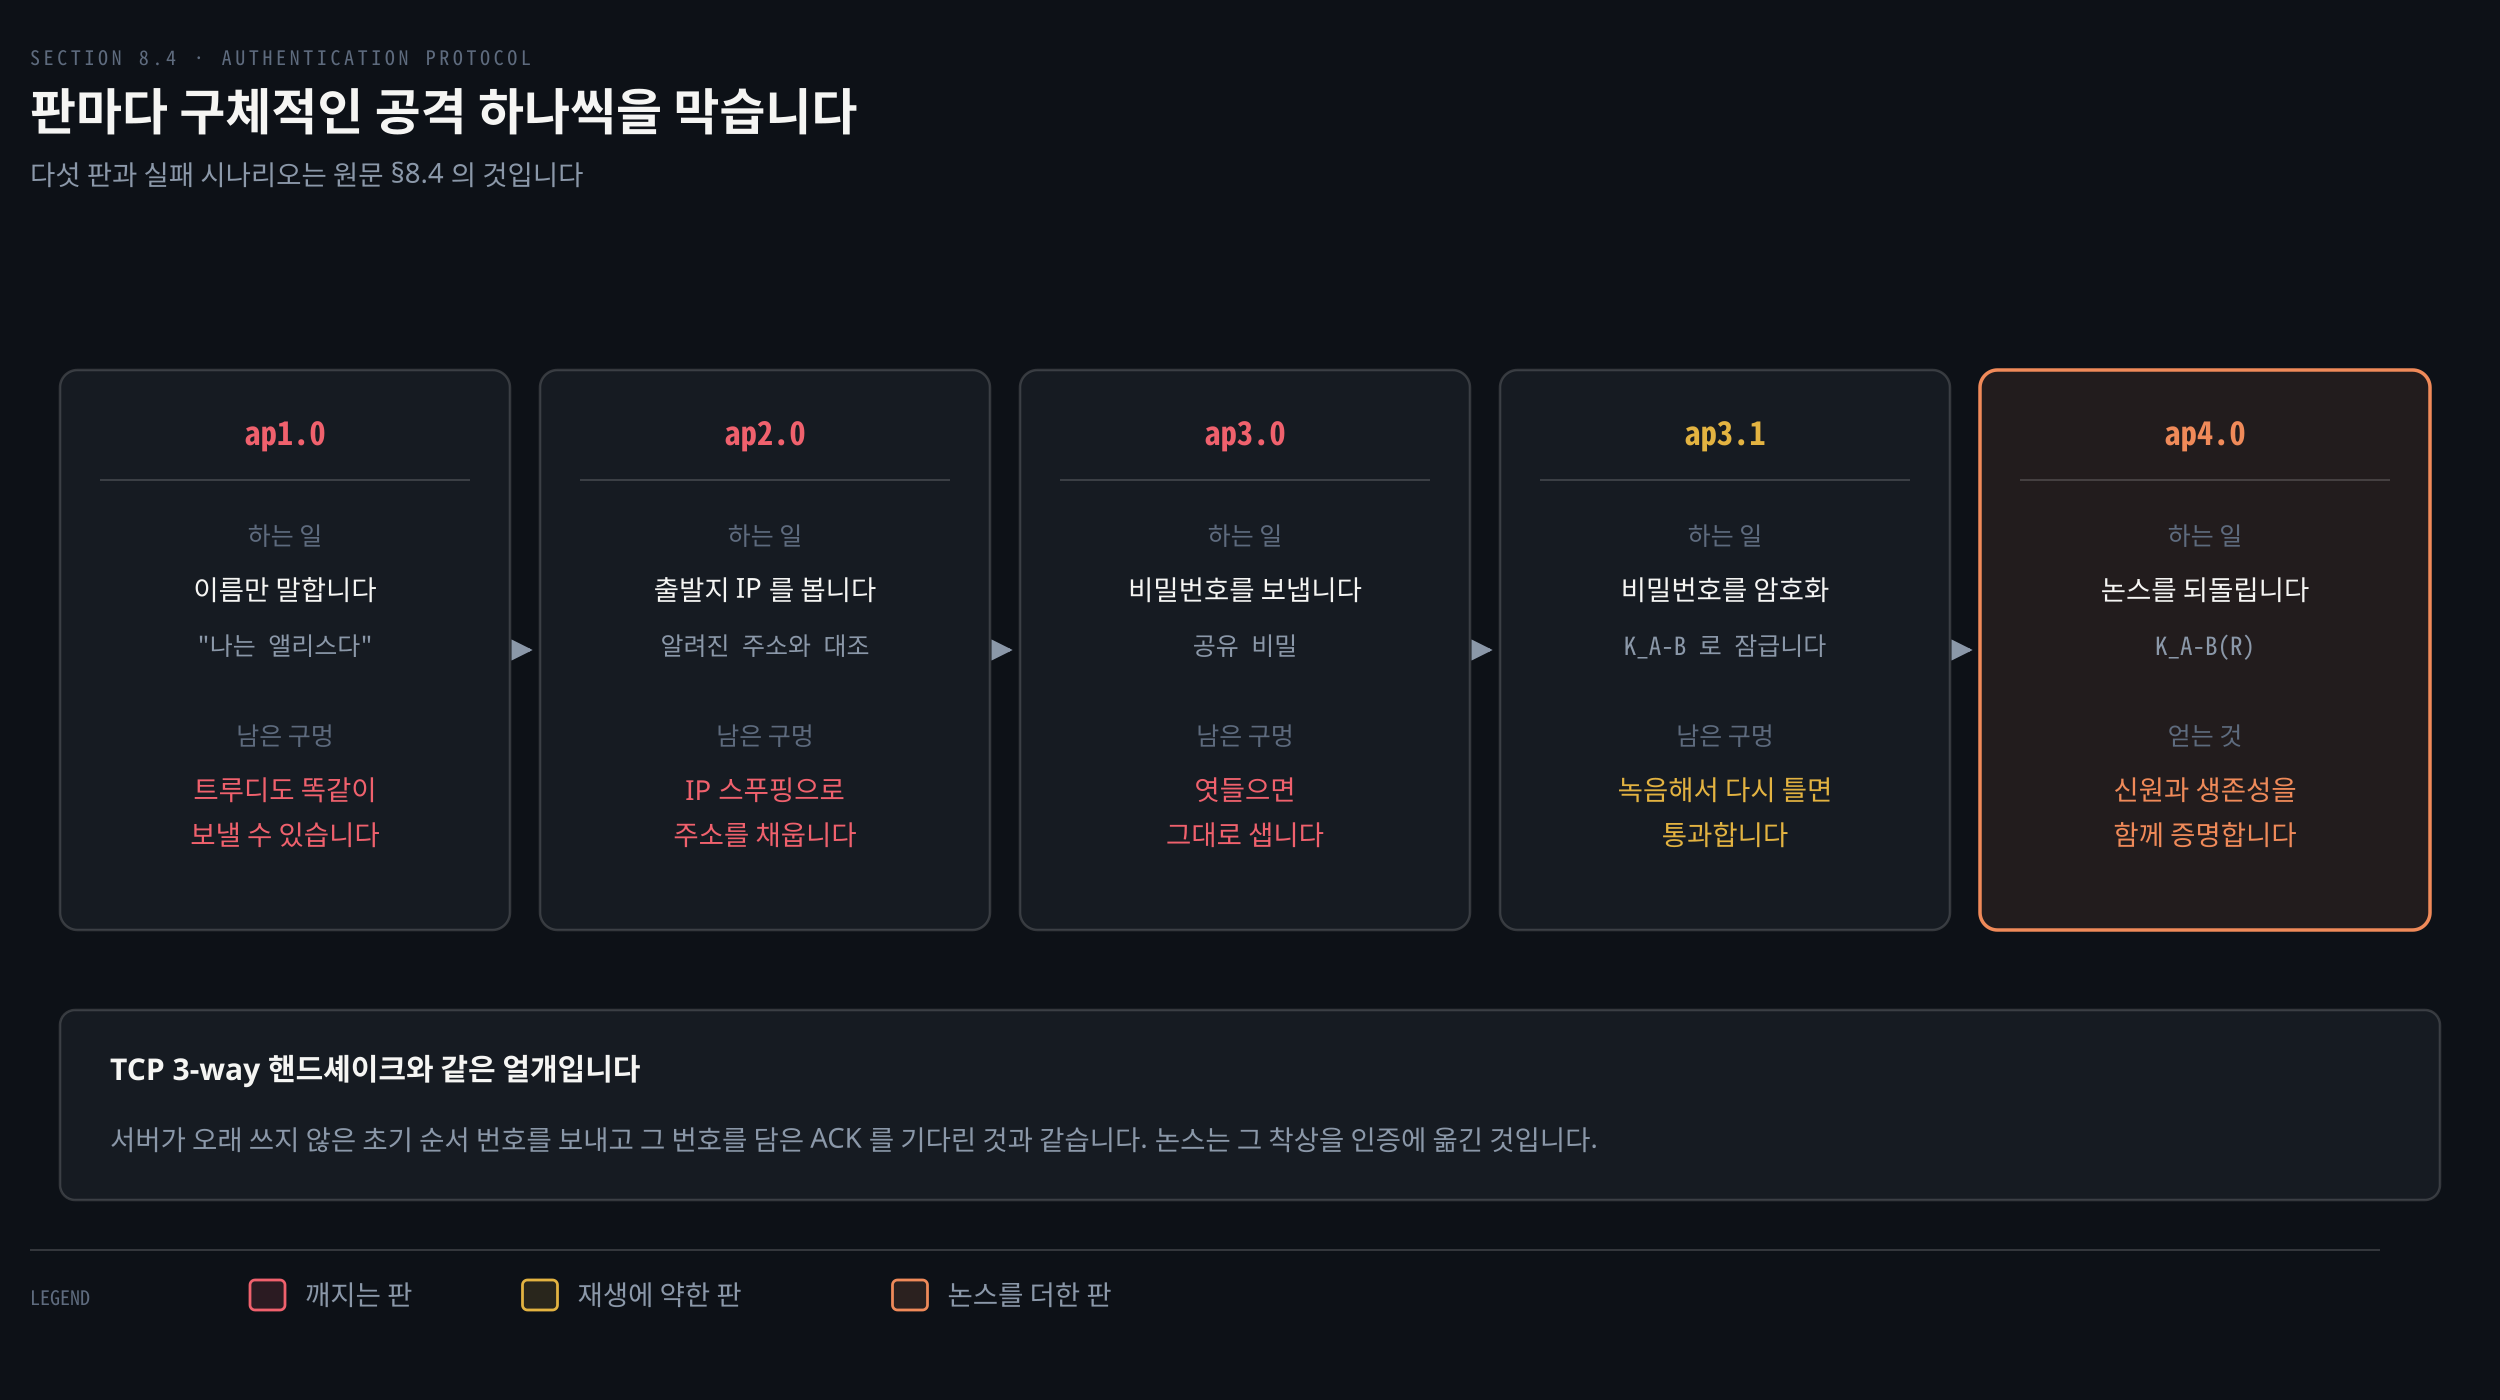
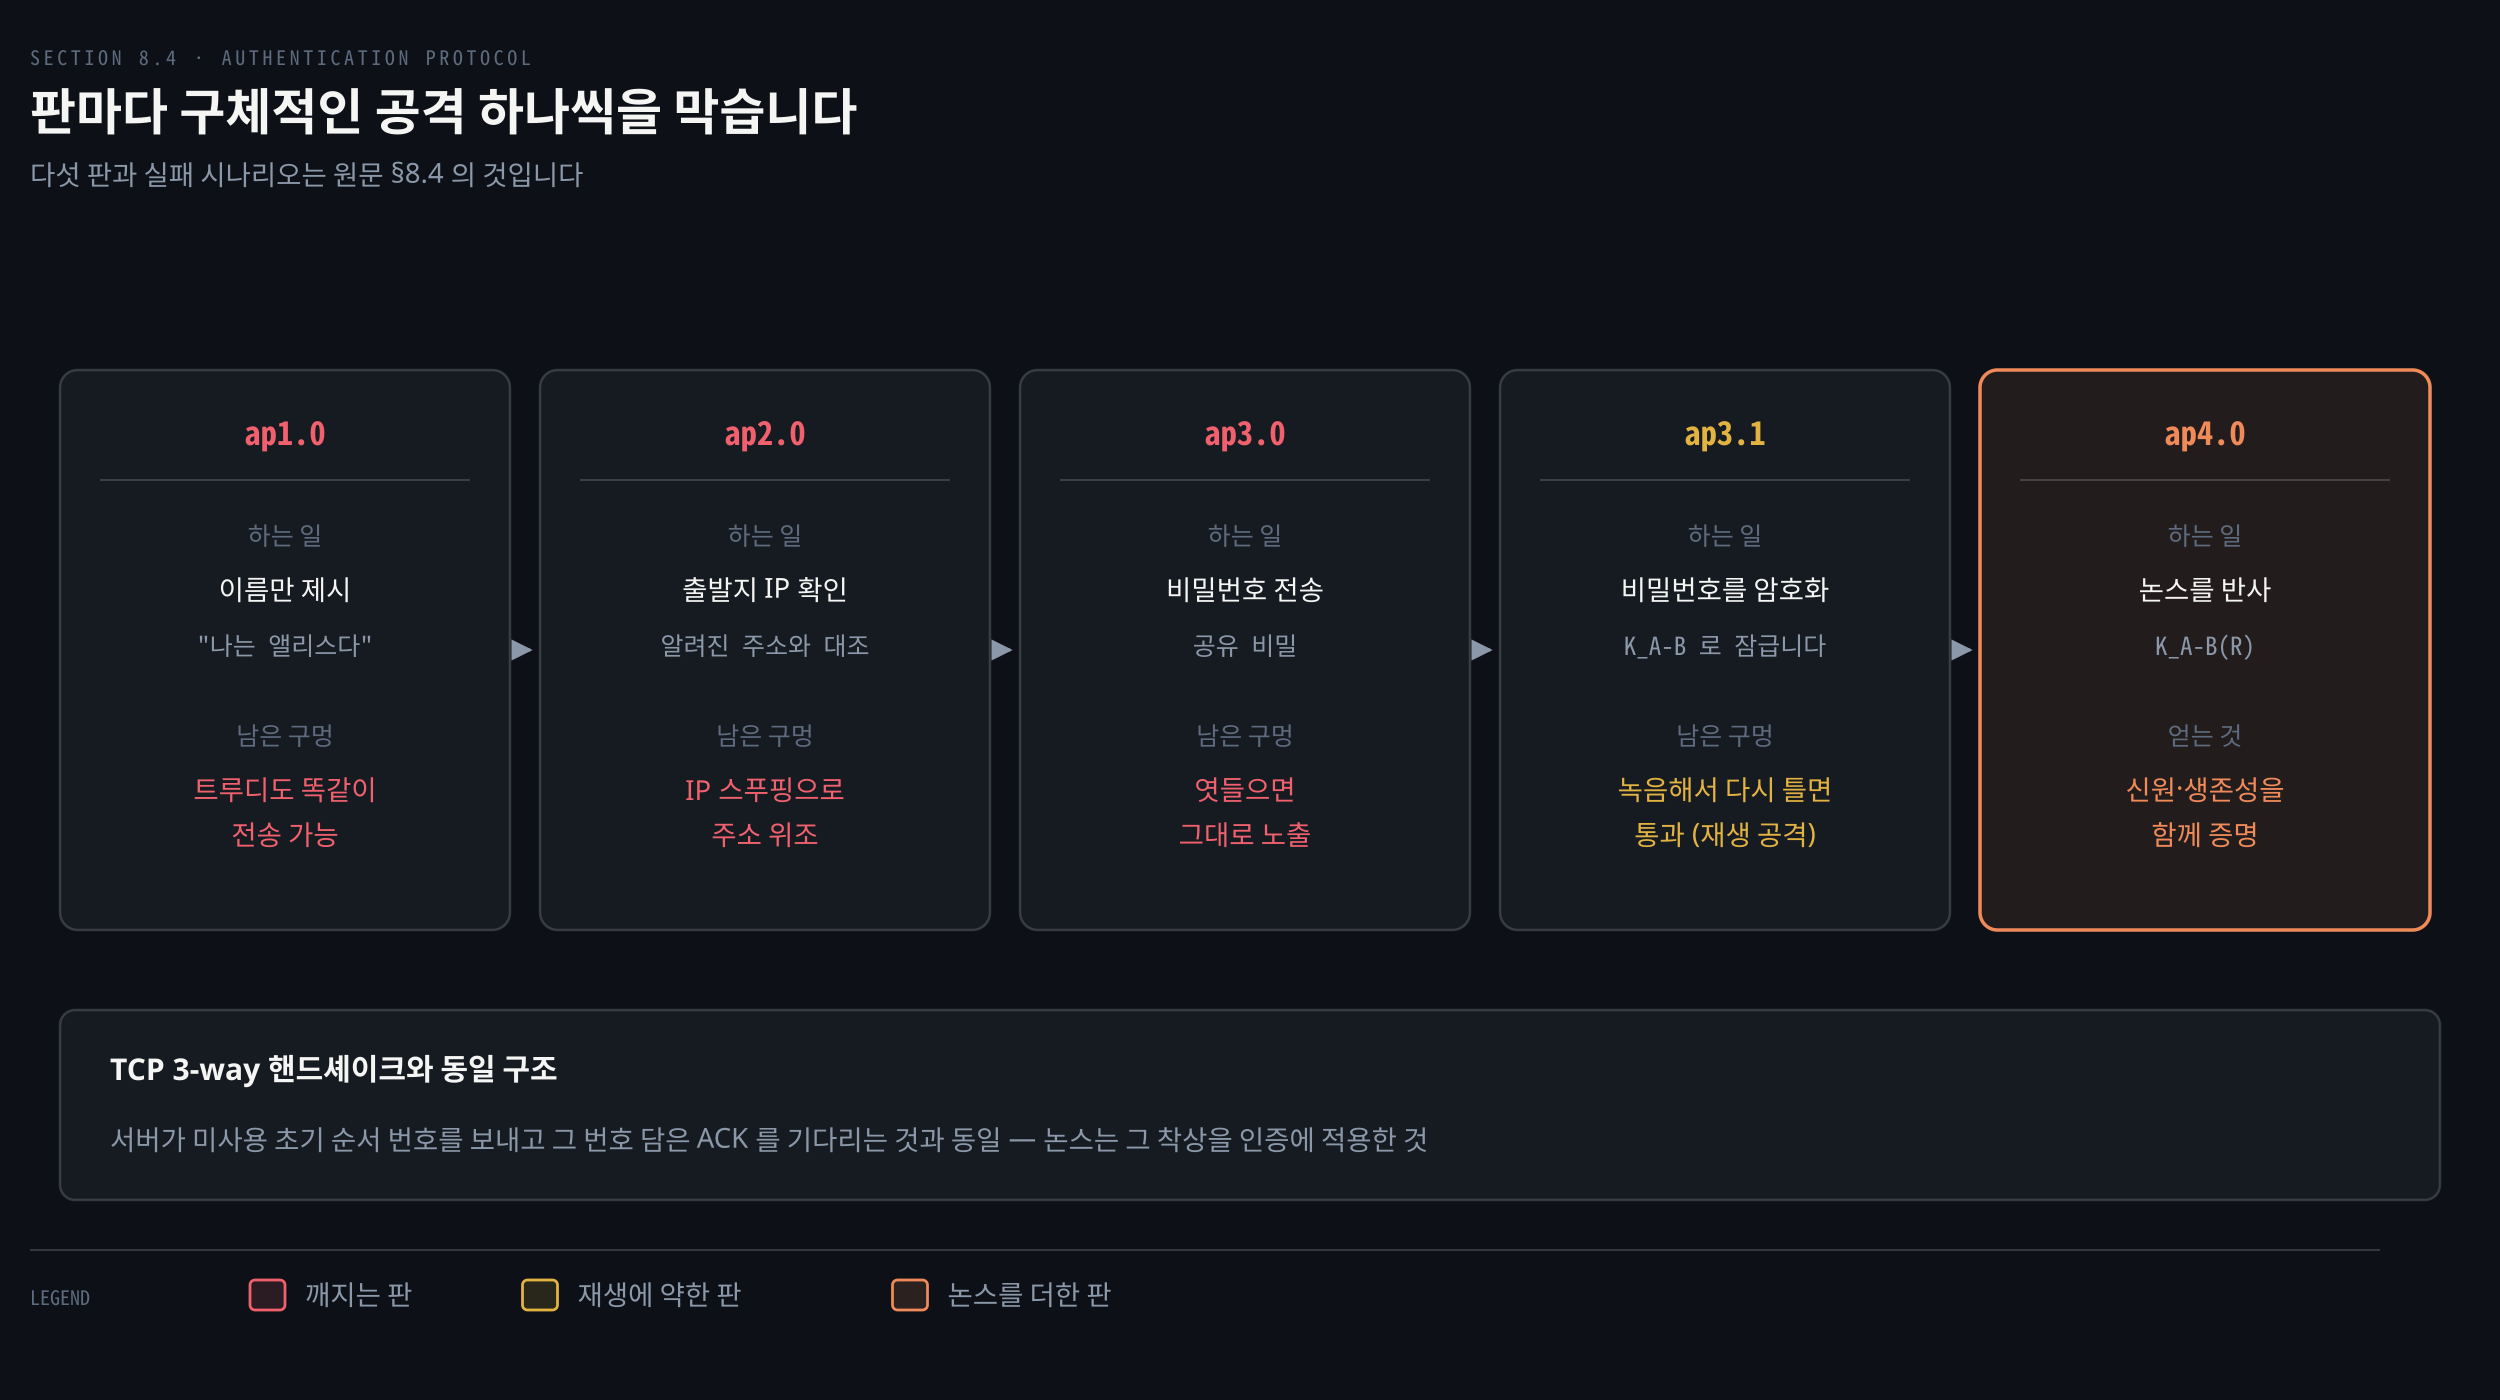
<svg xmlns="http://www.w3.org/2000/svg" viewBox="0 0 1000 560" width="100%" role="img" aria-labelledby="dt dd">
  <defs>
    <marker id="ar" viewBox="0 0 8 8" refX="7" refY="4" markerWidth="6.5" markerHeight="6.5" orient="auto">
      <path d="M0 0 L8 4 L0 8 z" fill="#8B98A9" />
    </marker>
    <marker id="ok" viewBox="0 0 8 8" refX="7" refY="4" markerWidth="6.5" markerHeight="6.5" orient="auto">
      <path d="M0 0 L8 4 L0 8 z" fill="#3FB98C" />
    </marker>
    <marker id="warn" viewBox="0 0 8 8" refX="7" refY="4" markerWidth="6.5" markerHeight="6.5" orient="auto">
      <path d="M0 0 L8 4 L0 8 z" fill="#E3B341" />
    </marker>
    <marker id="bad" viewBox="0 0 8 8" refX="7" refY="4" markerWidth="6.5" markerHeight="6.5" orient="auto">
      <path d="M0 0 L8 4 L0 8 z" fill="#F0616D" />
    </marker>
    <marker id="info" viewBox="0 0 8 8" refX="7" refY="4" markerWidth="6.5" markerHeight="6.5" orient="auto">
      <path d="M0 0 L8 4 L0 8 z" fill="#6A95D8" />
    </marker>
    <marker id="acc" viewBox="0 0 8 8" refX="7" refY="4" markerWidth="6.5" markerHeight="6.5" orient="auto">
      <path d="M0 0 L8 4 L0 8 z" fill="#F08A59" />
    </marker>
    <marker id="soft" viewBox="0 0 8 8" refX="7" refY="4" markerWidth="6.5" markerHeight="6.5" orient="auto">
      <path d="M0 0 L8 4 L0 8 z" fill="#5E6B7E" />
    </marker>
  </defs>
  <rect width="1000" height="560" fill="#0D1117" />
  <text x="12" y="26" font-family="'Geist Mono','Noto Sans Mono CJK KR',monospace" font-size="8" letter-spacing="0.18em" fill="#5E6B7E">SECTION 8.4 · AUTHENTICATION PROTOCOL</text>
  <text x="12" y="52" font-family="'Geist','Apple SD Gothic Neo','Noto Sans KR','Malgun Gothic',sans-serif" font-size="20" font-weight="600" fill="#F5F5F3">판마다 구체적인 공격 하나씩을 막습니다</text>
  <text x="12" y="74" font-family="'Geist','Apple SD Gothic Neo','Noto Sans KR','Malgun Gothic',sans-serif" font-size="11" fill="#8B98A9">다섯 판과 실패 시나리오는 원문 §8.4 의 것입니다</text>
  <rect x="24" y="148" width="180" height="224" rx="7" fill="#161B22" stroke="rgba(191,192,192,0.22)" stroke-width="1.0" />
  <text x="114.0" y="178" text-anchor="middle" font-family="'Geist Mono','Noto Sans Mono CJK KR',monospace" font-size="13" font-weight="600" fill="#F0616D">ap1.0</text>
  <line x1="40" y1="192" x2="188" y2="192" stroke="rgba(191,192,192,0.22)" stroke-width="0.8" />
  <text x="114.0" y="218" text-anchor="middle" font-family="'Geist','Apple SD Gothic Neo','Noto Sans KR','Malgun Gothic',sans-serif" font-size="10" font-weight="400" fill="#5E6B7E">하는 일</text>
-   <text x="114.0" y="240" text-anchor="middle" font-family="'Geist','Apple SD Gothic Neo','Noto Sans KR','Malgun Gothic',sans-serif" font-size="11" font-weight="400" fill="#F5F5F3">이름만 말합니다</text>
+   <text x="114.0" y="240" text-anchor="middle" font-family="'Geist','Apple SD Gothic Neo','Noto Sans KR','Malgun Gothic',sans-serif" font-size="11" font-weight="400" fill="#F5F5F3">이름만 제시</text>
  <text x="114.0" y="262" text-anchor="middle" font-family="'Geist Mono','Noto Sans Mono CJK KR',monospace" font-size="10" font-weight="400" fill="#8B98A9">"나는 앨리스다"</text>
  <text x="114.0" y="298" text-anchor="middle" font-family="'Geist','Apple SD Gothic Neo','Noto Sans KR','Malgun Gothic',sans-serif" font-size="10" font-weight="400" fill="#5E6B7E">남은 구멍</text>
  <text x="114.0" y="320" text-anchor="middle" font-family="'Geist','Apple SD Gothic Neo','Noto Sans KR','Malgun Gothic',sans-serif" font-size="11" font-weight="400" fill="#F0616D">트루디도 똑같이</text>
-   <text x="114.0" y="338" text-anchor="middle" font-family="'Geist','Apple SD Gothic Neo','Noto Sans KR','Malgun Gothic',sans-serif" font-size="11" font-weight="400" fill="#F0616D">보낼 수 있습니다</text>
+   <text x="114.0" y="338" text-anchor="middle" font-family="'Geist','Apple SD Gothic Neo','Noto Sans KR','Malgun Gothic',sans-serif" font-size="11" font-weight="400" fill="#F0616D">전송 가능</text>
  <rect x="216" y="148" width="180" height="224" rx="7" fill="#161B22" stroke="rgba(191,192,192,0.22)" stroke-width="1.0" />
  <text x="306.0" y="178" text-anchor="middle" font-family="'Geist Mono','Noto Sans Mono CJK KR',monospace" font-size="13" font-weight="600" fill="#F0616D">ap2.0</text>
  <line x1="232" y1="192" x2="380" y2="192" stroke="rgba(191,192,192,0.22)" stroke-width="0.8" />
  <text x="306.0" y="218" text-anchor="middle" font-family="'Geist','Apple SD Gothic Neo','Noto Sans KR','Malgun Gothic',sans-serif" font-size="10" font-weight="400" fill="#5E6B7E">하는 일</text>
-   <text x="306.0" y="240" text-anchor="middle" font-family="'Geist','Apple SD Gothic Neo','Noto Sans KR','Malgun Gothic',sans-serif" font-size="11" font-weight="400" fill="#F5F5F3">출발지 IP 를 봅니다</text>
+   <text x="306.0" y="240" text-anchor="middle" font-family="'Geist','Apple SD Gothic Neo','Noto Sans KR','Malgun Gothic',sans-serif" font-size="11" font-weight="400" fill="#F5F5F3">출발지 IP 확인</text>
  <text x="306.0" y="262" text-anchor="middle" font-family="'Geist Mono','Noto Sans Mono CJK KR',monospace" font-size="10" font-weight="400" fill="#8B98A9">알려진 주소와 대조</text>
  <text x="306.0" y="298" text-anchor="middle" font-family="'Geist','Apple SD Gothic Neo','Noto Sans KR','Malgun Gothic',sans-serif" font-size="10" font-weight="400" fill="#5E6B7E">남은 구멍</text>
  <text x="306.0" y="320" text-anchor="middle" font-family="'Geist','Apple SD Gothic Neo','Noto Sans KR','Malgun Gothic',sans-serif" font-size="11" font-weight="400" fill="#F0616D">IP 스푸핑으로</text>
-   <text x="306.0" y="338" text-anchor="middle" font-family="'Geist','Apple SD Gothic Neo','Noto Sans KR','Malgun Gothic',sans-serif" font-size="11" font-weight="400" fill="#F0616D">주소를 채웁니다</text>
+   <text x="306.0" y="338" text-anchor="middle" font-family="'Geist','Apple SD Gothic Neo','Noto Sans KR','Malgun Gothic',sans-serif" font-size="11" font-weight="400" fill="#F0616D">주소 위조</text>
  <rect x="408" y="148" width="180" height="224" rx="7" fill="#161B22" stroke="rgba(191,192,192,0.22)" stroke-width="1.0" />
  <text x="498.0" y="178" text-anchor="middle" font-family="'Geist Mono','Noto Sans Mono CJK KR',monospace" font-size="13" font-weight="600" fill="#F0616D">ap3.0</text>
  <line x1="424" y1="192" x2="572" y2="192" stroke="rgba(191,192,192,0.22)" stroke-width="0.8" />
  <text x="498.0" y="218" text-anchor="middle" font-family="'Geist','Apple SD Gothic Neo','Noto Sans KR','Malgun Gothic',sans-serif" font-size="10" font-weight="400" fill="#5E6B7E">하는 일</text>
-   <text x="498.0" y="240" text-anchor="middle" font-family="'Geist','Apple SD Gothic Neo','Noto Sans KR','Malgun Gothic',sans-serif" font-size="11" font-weight="400" fill="#F5F5F3">비밀번호를 보냅니다</text>
+   <text x="498.0" y="240" text-anchor="middle" font-family="'Geist','Apple SD Gothic Neo','Noto Sans KR','Malgun Gothic',sans-serif" font-size="11" font-weight="400" fill="#F5F5F3">비밀번호 전송</text>
  <text x="498.0" y="262" text-anchor="middle" font-family="'Geist Mono','Noto Sans Mono CJK KR',monospace" font-size="10" font-weight="400" fill="#8B98A9">공유 비밀</text>
  <text x="498.0" y="298" text-anchor="middle" font-family="'Geist','Apple SD Gothic Neo','Noto Sans KR','Malgun Gothic',sans-serif" font-size="10" font-weight="400" fill="#5E6B7E">남은 구멍</text>
  <text x="498.0" y="320" text-anchor="middle" font-family="'Geist','Apple SD Gothic Neo','Noto Sans KR','Malgun Gothic',sans-serif" font-size="11" font-weight="400" fill="#F0616D">엿들으면</text>
-   <text x="498.0" y="338" text-anchor="middle" font-family="'Geist','Apple SD Gothic Neo','Noto Sans KR','Malgun Gothic',sans-serif" font-size="11" font-weight="400" fill="#F0616D">그대로 샙니다</text>
+   <text x="498.0" y="338" text-anchor="middle" font-family="'Geist','Apple SD Gothic Neo','Noto Sans KR','Malgun Gothic',sans-serif" font-size="11" font-weight="400" fill="#F0616D">그대로 노출</text>
  <rect x="600" y="148" width="180" height="224" rx="7" fill="#161B22" stroke="rgba(191,192,192,0.22)" stroke-width="1.0" />
  <text x="690.0" y="178" text-anchor="middle" font-family="'Geist Mono','Noto Sans Mono CJK KR',monospace" font-size="13" font-weight="600" fill="#E3B341">ap3.1</text>
  <line x1="616" y1="192" x2="764" y2="192" stroke="rgba(191,192,192,0.22)" stroke-width="0.8" />
  <text x="690.0" y="218" text-anchor="middle" font-family="'Geist','Apple SD Gothic Neo','Noto Sans KR','Malgun Gothic',sans-serif" font-size="10" font-weight="400" fill="#5E6B7E">하는 일</text>
  <text x="690.0" y="240" text-anchor="middle" font-family="'Geist','Apple SD Gothic Neo','Noto Sans KR','Malgun Gothic',sans-serif" font-size="11" font-weight="400" fill="#F5F5F3">비밀번호를 암호화</text>
  <text x="690.0" y="262" text-anchor="middle" font-family="'Geist Mono','Noto Sans Mono CJK KR',monospace" font-size="10" font-weight="400" fill="#8B98A9">K_A-B 로 잠급니다</text>
  <text x="690.0" y="298" text-anchor="middle" font-family="'Geist','Apple SD Gothic Neo','Noto Sans KR','Malgun Gothic',sans-serif" font-size="10" font-weight="400" fill="#5E6B7E">남은 구멍</text>
  <text x="690.0" y="320" text-anchor="middle" font-family="'Geist','Apple SD Gothic Neo','Noto Sans KR','Malgun Gothic',sans-serif" font-size="11" font-weight="400" fill="#E3B341">녹음해서 다시 틀면</text>
-   <text x="690.0" y="338" text-anchor="middle" font-family="'Geist','Apple SD Gothic Neo','Noto Sans KR','Malgun Gothic',sans-serif" font-size="11" font-weight="400" fill="#E3B341">통과합니다</text>
+   <text x="690.0" y="338" text-anchor="middle" font-family="'Geist','Apple SD Gothic Neo','Noto Sans KR','Malgun Gothic',sans-serif" font-size="11" font-weight="400" fill="#E3B341">통과 (재생 공격)</text>
  <rect x="792" y="148" width="180" height="224" rx="7" fill="#F08A5918" stroke="#F08A59" stroke-width="1.4" />
  <text x="882.0" y="178" text-anchor="middle" font-family="'Geist Mono','Noto Sans Mono CJK KR',monospace" font-size="13" font-weight="600" fill="#F08A59">ap4.0</text>
  <line x1="808" y1="192" x2="956" y2="192" stroke="rgba(191,192,192,0.22)" stroke-width="0.8" />
  <text x="882.0" y="218" text-anchor="middle" font-family="'Geist','Apple SD Gothic Neo','Noto Sans KR','Malgun Gothic',sans-serif" font-size="10" font-weight="400" fill="#5E6B7E">하는 일</text>
-   <text x="882.0" y="240" text-anchor="middle" font-family="'Geist','Apple SD Gothic Neo','Noto Sans KR','Malgun Gothic',sans-serif" font-size="11" font-weight="400" fill="#F5F5F3">논스를 되돌립니다</text>
+   <text x="882.0" y="240" text-anchor="middle" font-family="'Geist','Apple SD Gothic Neo','Noto Sans KR','Malgun Gothic',sans-serif" font-size="11" font-weight="400" fill="#F5F5F3">논스를 반사</text>
  <text x="882.0" y="262" text-anchor="middle" font-family="'Geist Mono','Noto Sans Mono CJK KR',monospace" font-size="10" font-weight="400" fill="#8B98A9">K_A-B(R)</text>
  <text x="882.0" y="298" text-anchor="middle" font-family="'Geist','Apple SD Gothic Neo','Noto Sans KR','Malgun Gothic',sans-serif" font-size="10" font-weight="400" fill="#5E6B7E">얻는 것</text>
-   <text x="882.0" y="320" text-anchor="middle" font-family="'Geist','Apple SD Gothic Neo','Noto Sans KR','Malgun Gothic',sans-serif" font-size="11" font-weight="400" fill="#F08A59">신원과 생존성을</text>
-   <text x="882.0" y="338" text-anchor="middle" font-family="'Geist','Apple SD Gothic Neo','Noto Sans KR','Malgun Gothic',sans-serif" font-size="11" font-weight="400" fill="#F08A59">함께 증명합니다</text>
+   <text x="882.0" y="320" text-anchor="middle" font-family="'Geist','Apple SD Gothic Neo','Noto Sans KR','Malgun Gothic',sans-serif" font-size="11" font-weight="400" fill="#F08A59">신원·생존성을</text>
+   <text x="882.0" y="338" text-anchor="middle" font-family="'Geist','Apple SD Gothic Neo','Noto Sans KR','Malgun Gothic',sans-serif" font-size="11" font-weight="400" fill="#F08A59">함께 증명</text>
  <path d="M 206 260.0 L 212 260.0" fill="none" stroke="#8B98A9" stroke-width="1.3" marker-end="url(#ar)" />
  <path d="M 398 260.0 L 404 260.0" fill="none" stroke="#8B98A9" stroke-width="1.3" marker-end="url(#ar)" />
  <path d="M 590 260.0 L 596 260.0" fill="none" stroke="#8B98A9" stroke-width="1.3" marker-end="url(#ar)" />
  <path d="M 782 260.0 L 788 260.0" fill="none" stroke="#8B98A9" stroke-width="1.3" marker-end="url(#ar)" />
  <rect x="24" y="404" width="952" height="76" rx="6" fill="#161B22" stroke="rgba(191,192,192,0.22)" stroke-width="1.0" />
-   <text x="44" y="432" text-anchor="start" font-family="'Geist','Apple SD Gothic Neo','Noto Sans KR','Malgun Gothic',sans-serif" font-size="12" font-weight="600" fill="#F5F5F3">TCP 3-way 핸드셰이크와 같은 얼개입니다</text>
-   <text x="44" y="460" text-anchor="start" font-family="'Geist','Apple SD Gothic Neo','Noto Sans KR','Malgun Gothic',sans-serif" font-size="11" font-weight="400" fill="#8B98A9">서버가 오래 쓰지 않은 초기 순서 번호를 보내고 그 번호를 담은 ACK 를 기다린 것과 같습니다. 논스는 그 착상을 인증에 옮긴 것입니다.</text>
+   <text x="44" y="432" text-anchor="start" font-family="'Geist','Apple SD Gothic Neo','Noto Sans KR','Malgun Gothic',sans-serif" font-size="12" font-weight="600" fill="#F5F5F3">TCP 3-way 핸드셰이크와 동일 구조</text>
+   <text x="44" y="460" text-anchor="start" font-family="'Geist','Apple SD Gothic Neo','Noto Sans KR','Malgun Gothic',sans-serif" font-size="11" font-weight="400" fill="#8B98A9">서버가 미사용 초기 순서 번호를 보내고 그 번호 담은 ACK 를 기다리는 것과 동일 — 논스는 그 착상을 인증에 적용한 것</text>
  <line x1="12" y1="500" x2="952" y2="500" stroke="rgba(191,192,192,0.22)" stroke-width="0.8" />
  <text x="12" y="522" text-anchor="start" font-family="'Geist Mono','Noto Sans Mono CJK KR',monospace" font-size="8" font-weight="400" fill="#5E6B7E">LEGEND</text>
  <rect x="100" y="512" width="14" height="12" rx="2" fill="#F0616D22" stroke="#F0616D" stroke-width="1.1" />
  <text x="122" y="522" text-anchor="start" font-family="'Geist','Apple SD Gothic Neo','Noto Sans KR','Malgun Gothic',sans-serif" font-size="11" font-weight="400" fill="#8B98A9">깨지는 판</text>
  <rect x="209" y="512" width="14" height="12" rx="2" fill="#E3B34122" stroke="#E3B341" stroke-width="1.1" />
  <text x="231" y="522" text-anchor="start" font-family="'Geist','Apple SD Gothic Neo','Noto Sans KR','Malgun Gothic',sans-serif" font-size="11" font-weight="400" fill="#8B98A9">재생에 약한 판</text>
  <rect x="357" y="512" width="14" height="12" rx="2" fill="#F08A5922" stroke="#F08A59" stroke-width="1.1" />
  <text x="379" y="522" text-anchor="start" font-family="'Geist','Apple SD Gothic Neo','Noto Sans KR','Malgun Gothic',sans-serif" font-size="11" font-weight="400" fill="#8B98A9">논스를 더한 판</text>
</svg>
